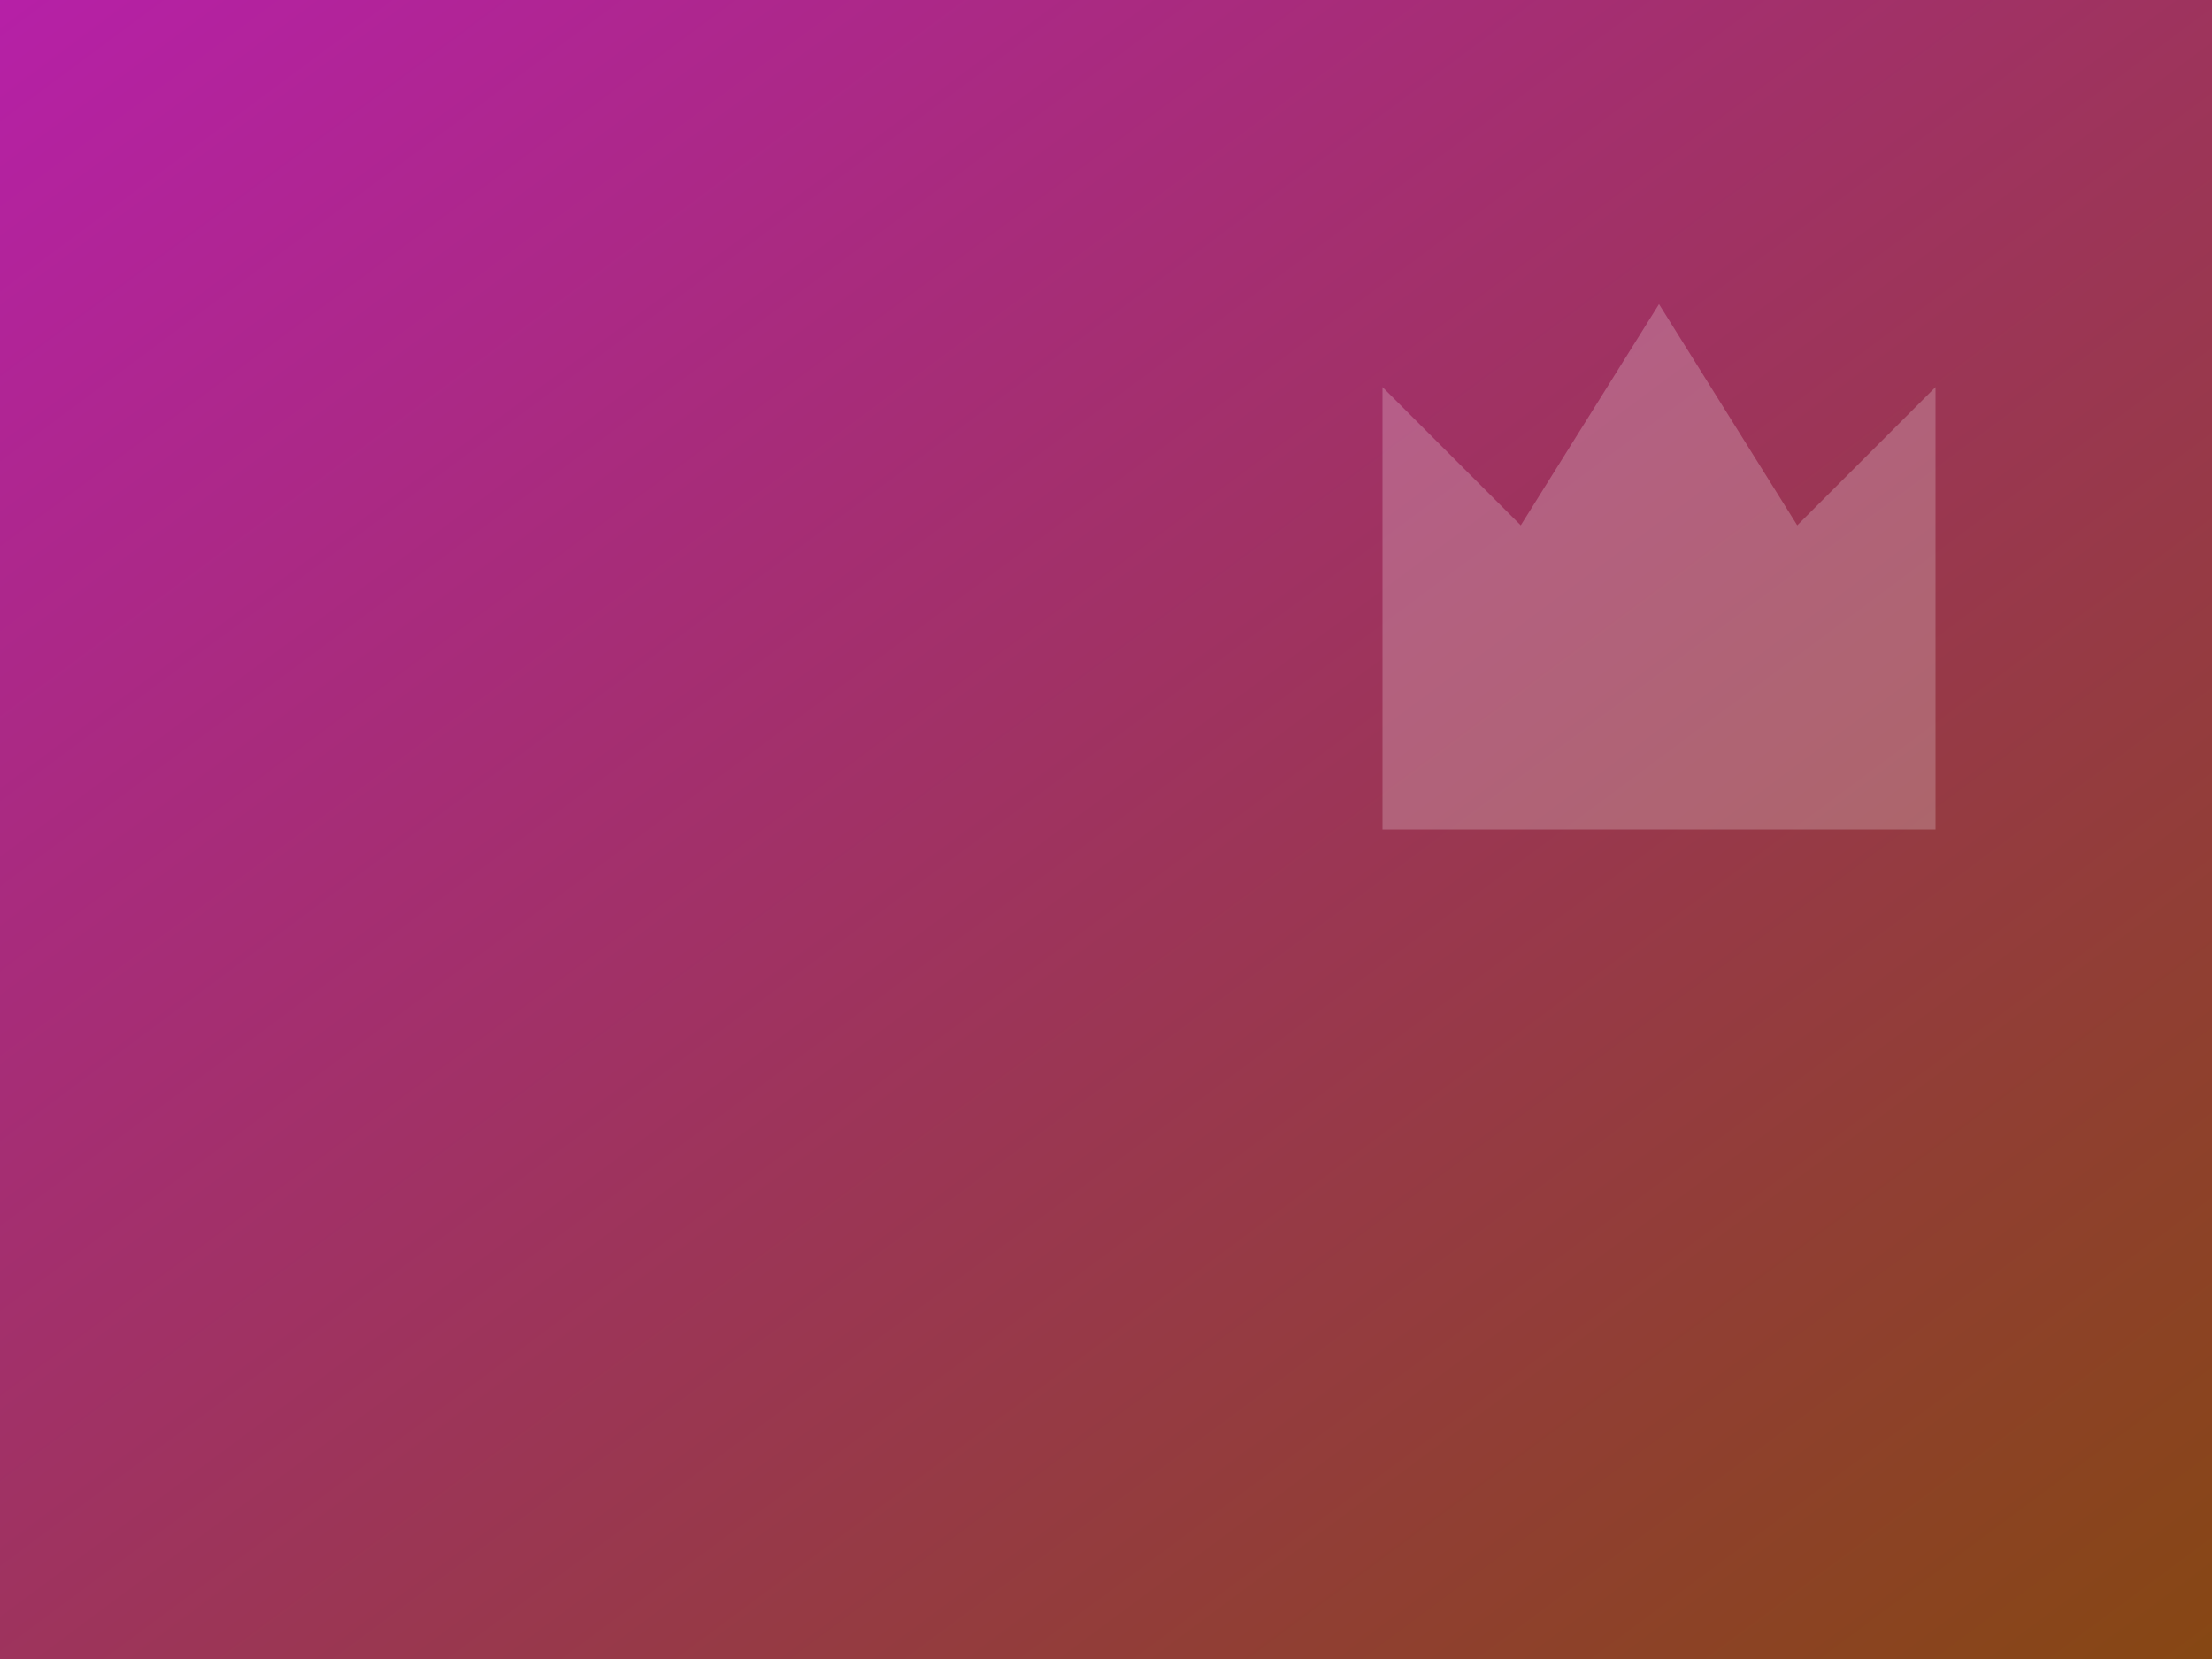
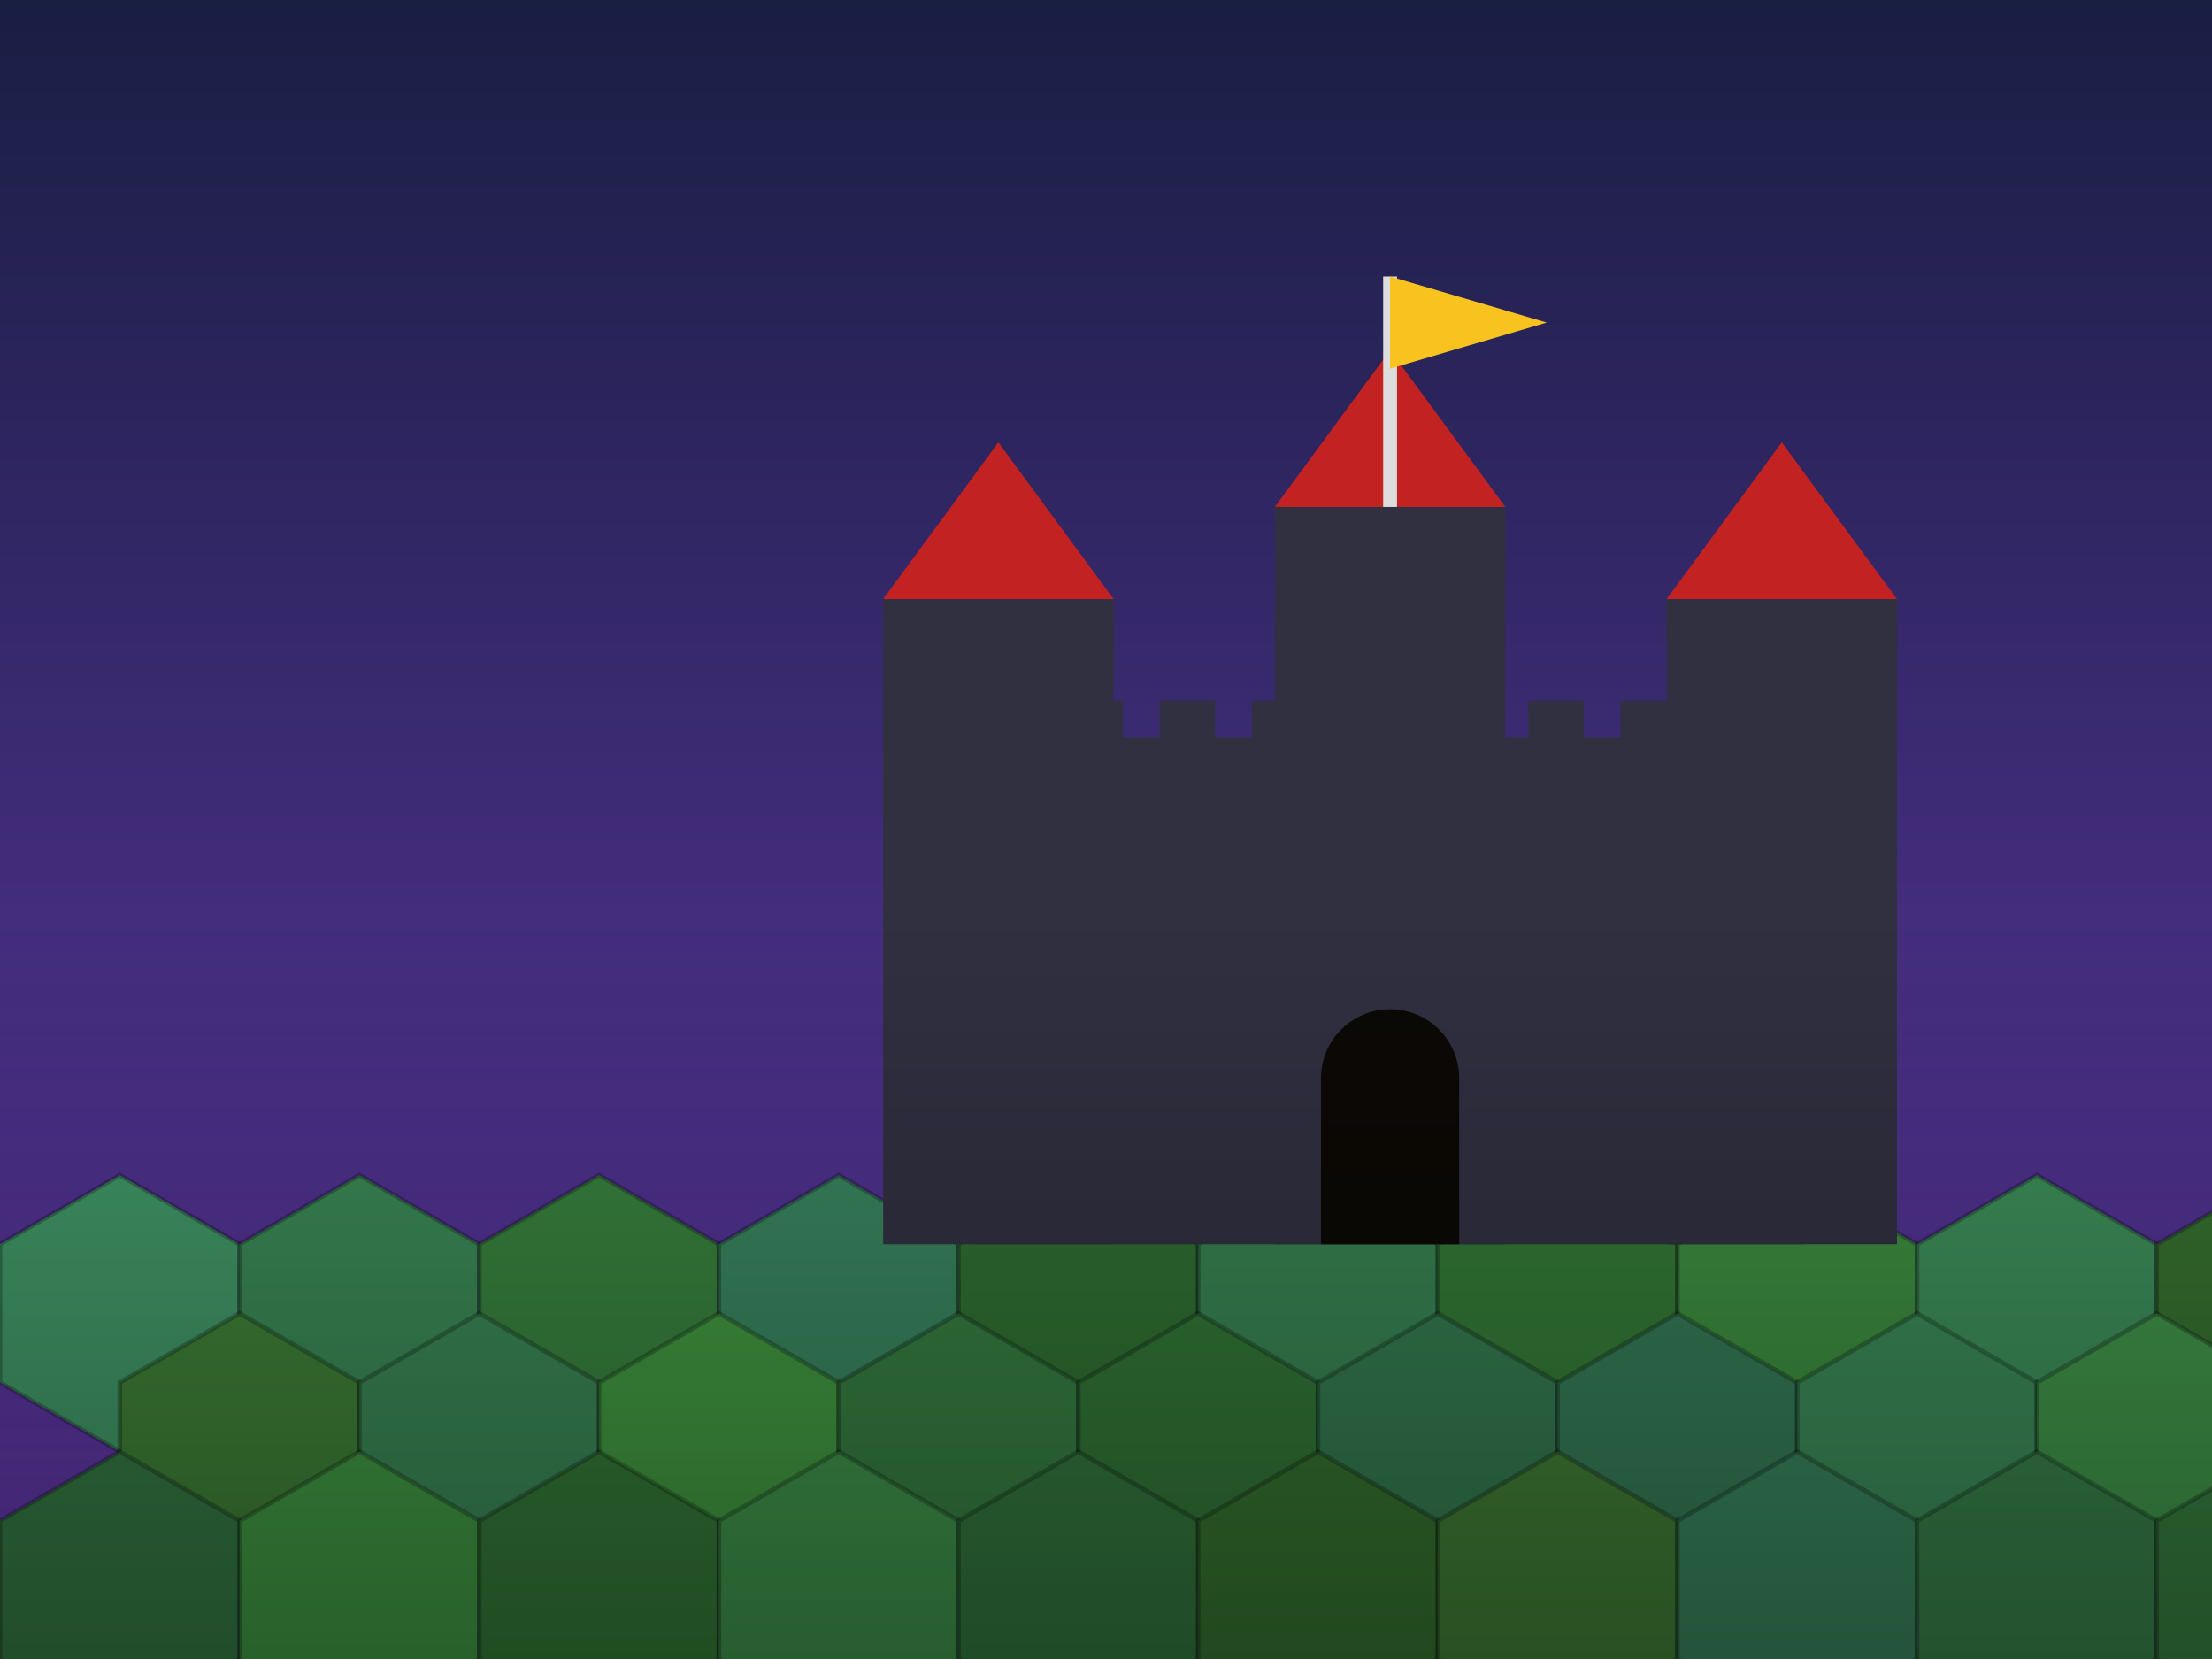
- <svg xmlns="http://www.w3.org/2000/svg" viewBox="0 0 400 300">
+ <svg xmlns="http://www.w3.org/2000/svg" viewBox="0 0 480 360" preserveAspectRatio="xMidYMid slice">
  <defs>
-     <linearGradient id="g" x1="0" y1="0" x2="1" y2="1">
-       <stop offset="0" stop-color="hsl(306 70% 42%)" />
-       <stop offset="1" stop-color="hsl(27 75% 30%)" />
+     <linearGradient id="sky" x1="0" y1="0" x2="0" y2="1">
+       <stop offset="0" stop-color="hsl(233 45% 18% / 1)" />
+       <stop offset="1" stop-color="hsl(263 50% 45% / 1)" />
    </linearGradient>
-     <linearGradient id="s" x1="0" y1="0" x2="0" y2="1">
-       <stop offset=".45" stop-color="#000" stop-opacity="0" />
-       <stop offset="1" stop-color="#000" stop-opacity=".45" />
+     <linearGradient id="shade" x1="0" y1="0" x2="0" y2="1">
+       <stop offset="0.55" stop-color="rgb(0 0 0 / 0)" />
+       <stop offset="1" stop-color="rgb(0 0 0 / .35)" />
    </linearGradient>
  </defs>
-   <rect width="400" height="300" fill="url(#g)" />
-   <path d="M250 150 L250 70 L275 95 L300 55 L325 95 L350 70 L350 150 Z" fill="#fff" fill-opacity=".22" />
+   <rect width="480" height="360" fill="url(#sky)" />
+   <path d="M0 270 l26 -15 l26 15 l0 30 l-26 15 l-26 -15Z" fill="hsl(147 40% 41.822% / 1)" stroke="#000" stroke-opacity=".25" />
+   <path d="M52 270 l26 -15 l26 15 l0 30 l-26 15 l-26 -15Z" fill="hsl(141 40% 37.901% / 1)" stroke="#000" stroke-opacity=".25" />
+   <path d="M104 270 l26 -15 l26 15 l0 30 l-26 15 l-26 -15Z" fill="hsl(125 40% 35.782% / 1)" stroke="#000" stroke-opacity=".25" />
+   <path d="M156 270 l26 -15 l26 15 l0 30 l-26 15 l-26 -15Z" fill="hsl(150 40% 36.718% / 1)" stroke="#000" stroke-opacity=".25" />
+   <path d="M208 270 l26 -15 l26 15 l0 30 l-26 15 l-26 -15Z" fill="hsl(123 40% 30.884% / 1)" stroke="#000" stroke-opacity=".25" />
+   <path d="M260 270 l26 -15 l26 15 l0 30 l-26 15 l-26 -15Z" fill="hsl(141 40% 36.251% / 1)" stroke="#000" stroke-opacity=".25" />
+   <path d="M312 270 l26 -15 l26 15 l0 30 l-26 15 l-26 -15Z" fill="hsl(122 40% 33.645% / 1)" stroke="#000" stroke-opacity=".25" />
+   <path d="M364 270 l26 -15 l26 15 l0 30 l-26 15 l-26 -15Z" fill="hsl(122 40% 39.222% / 1)" stroke="#000" stroke-opacity=".25" />
+   <path d="M416 270 l26 -15 l26 15 l0 30 l-26 15 l-26 -15Z" fill="hsl(141 40% 39.488% / 1)" stroke="#000" stroke-opacity=".25" />
+   <path d="M468 270 l26 -15 l26 15 l0 30 l-26 15 l-26 -15Z" fill="hsl(113 40% 31.318% / 1)" stroke="#000" stroke-opacity=".25" />
+   <path d="M26 300 l26 -15 l26 15 l0 30 l-26 15 l-26 -15Z" fill="hsl(114 40% 35.325% / 1)" stroke="#000" stroke-opacity=".25" />
+   <path d="M78 300 l26 -15 l26 15 l0 30 l-26 15 l-26 -15Z" fill="hsl(142 40% 37.028% / 1)" stroke="#000" stroke-opacity=".25" />
+   <path d="M130 300 l26 -15 l26 15 l0 30 l-26 15 l-26 -15Z" fill="hsl(120 40% 41.665% / 1)" stroke="#000" stroke-opacity=".25" />
+   <path d="M182 300 l26 -15 l26 15 l0 30 l-26 15 l-26 -15Z" fill="hsl(130 40% 34.352% / 1)" stroke="#000" stroke-opacity=".25" />
+   <path d="M234 300 l26 -15 l26 15 l0 30 l-26 15 l-26 -15Z" fill="hsl(124 40% 32.28% / 1)" stroke="#000" stroke-opacity=".25" />
+   <path d="M286 300 l26 -15 l26 15 l0 30 l-26 15 l-26 -15Z" fill="hsl(143 40% 33.524% / 1)" stroke="#000" stroke-opacity=".25" />
+   <path d="M338 300 l26 -15 l26 15 l0 30 l-26 15 l-26 -15Z" fill="hsl(149 40% 33.786% / 1)" stroke="#000" stroke-opacity=".25" />
+   <path d="M390 300 l26 -15 l26 15 l0 30 l-26 15 l-26 -15Z" fill="hsl(142 40% 38.033% / 1)" stroke="#000" stroke-opacity=".25" />
+   <path d="M442 300 l26 -15 l26 15 l0 30 l-26 15 l-26 -15Z" fill="hsl(127 40% 40.943% / 1)" stroke="#000" stroke-opacity=".25" />
+   <path d="M494 300 l26 -15 l26 15 l0 30 l-26 15 l-26 -15Z" fill="hsl(135 40% 41.056% / 1)" stroke="#000" stroke-opacity=".25" />
+   <path d="M0 330 l26 -15 l26 15 l0 30 l-26 15 l-26 -15Z" fill="hsl(134 40% 33.043% / 1)" stroke="#000" stroke-opacity=".25" />
+   <path d="M52 330 l26 -15 l26 15 l0 30 l-26 15 l-26 -15Z" fill="hsl(122 40% 41.492% / 1)" stroke="#000" stroke-opacity=".25" />
+   <path d="M104 330 l26 -15 l26 15 l0 30 l-26 15 l-26 -15Z" fill="hsl(123 40% 32.803% / 1)" stroke="#000" stroke-opacity=".25" />
+   <path d="M156 330 l26 -15 l26 15 l0 30 l-26 15 l-26 -15Z" fill="hsl(129 40% 39.969% / 1)" stroke="#000" stroke-opacity=".25" />
+   <path d="M208 330 l26 -15 l26 15 l0 30 l-26 15 l-26 -15Z" fill="hsl(130 40% 32.219% / 1)" stroke="#000" stroke-opacity=".25" />
+   <path d="M260 330 l26 -15 l26 15 l0 30 l-26 15 l-26 -15Z" fill="hsl(116 40% 31.009% / 1)" stroke="#000" stroke-opacity=".25" />
+   <path d="M312 330 l26 -15 l26 15 l0 30 l-26 15 l-26 -15Z" fill="hsl(111 40% 34.331% / 1)" stroke="#000" stroke-opacity=".25" />
+   <path d="M364 330 l26 -15 l26 15 l0 30 l-26 15 l-26 -15Z" fill="hsl(148 40% 36.105% / 1)" stroke="#000" stroke-opacity=".25" />
+   <path d="M416 330 l26 -15 l26 15 l0 30 l-26 15 l-26 -15Z" fill="hsl(135 40% 35.321% / 1)" stroke="#000" stroke-opacity=".25" />
+   <path d="M468 330 l26 -15 l26 15 l0 30 l-26 15 l-26 -15Z" fill="hsl(128 40% 34.5% / 1)" stroke="#000" stroke-opacity=".25" />
+   <g transform="translate(191.6459 90)" fill="hsl(243 15% 22% / 1)">
+     <rect x="20" y="70" width="180" height="110" />
+     <rect x="0" y="40" width="50" height="140" />
+     <rect x="170" y="40" width="50" height="140" />
+     <rect x="85" y="20" width="50" height="160" />
+     <path d="M0 40 l25 -34 l25 34Z" fill="hsl(0 70% 45% / 1)" />
+     <path d="M170 40 l25 -34 l25 34Z" fill="hsl(0 70% 45% / 1)" />
+     <path d="M85 20 l25 -34 l25 34Z" fill="hsl(0 70% 45% / 1)" />
+     <rect x="20" y="62" width="12" height="10" />
+     <rect x="40" y="62" width="12" height="10" />
+     <rect x="60" y="62" width="12" height="10" />
+     <rect x="80" y="62" width="12" height="10" />
+     <rect x="100" y="62" width="12" height="10" />
+     <rect x="120" y="62" width="12" height="10" />
+     <rect x="140" y="62" width="12" height="10" />
+     <rect x="160" y="62" width="12" height="10" />
+     <rect x="180" y="62" width="12" height="10" />
+     <path d="M95 180 v-36 a15 15 0 0 1 30 0 v36Z" fill="#0c0905" />
+     <line x1="110" y1="20" x2="110" y2="-30" stroke="#ddd" stroke-width="3" />
+     <path d="M110 -30 l34 10 l-34 10Z" fill="hsl(45 95% 55% / 1)" />
+   </g>
+   <rect width="480" height="360" fill="url(#shade)" />
</svg>
